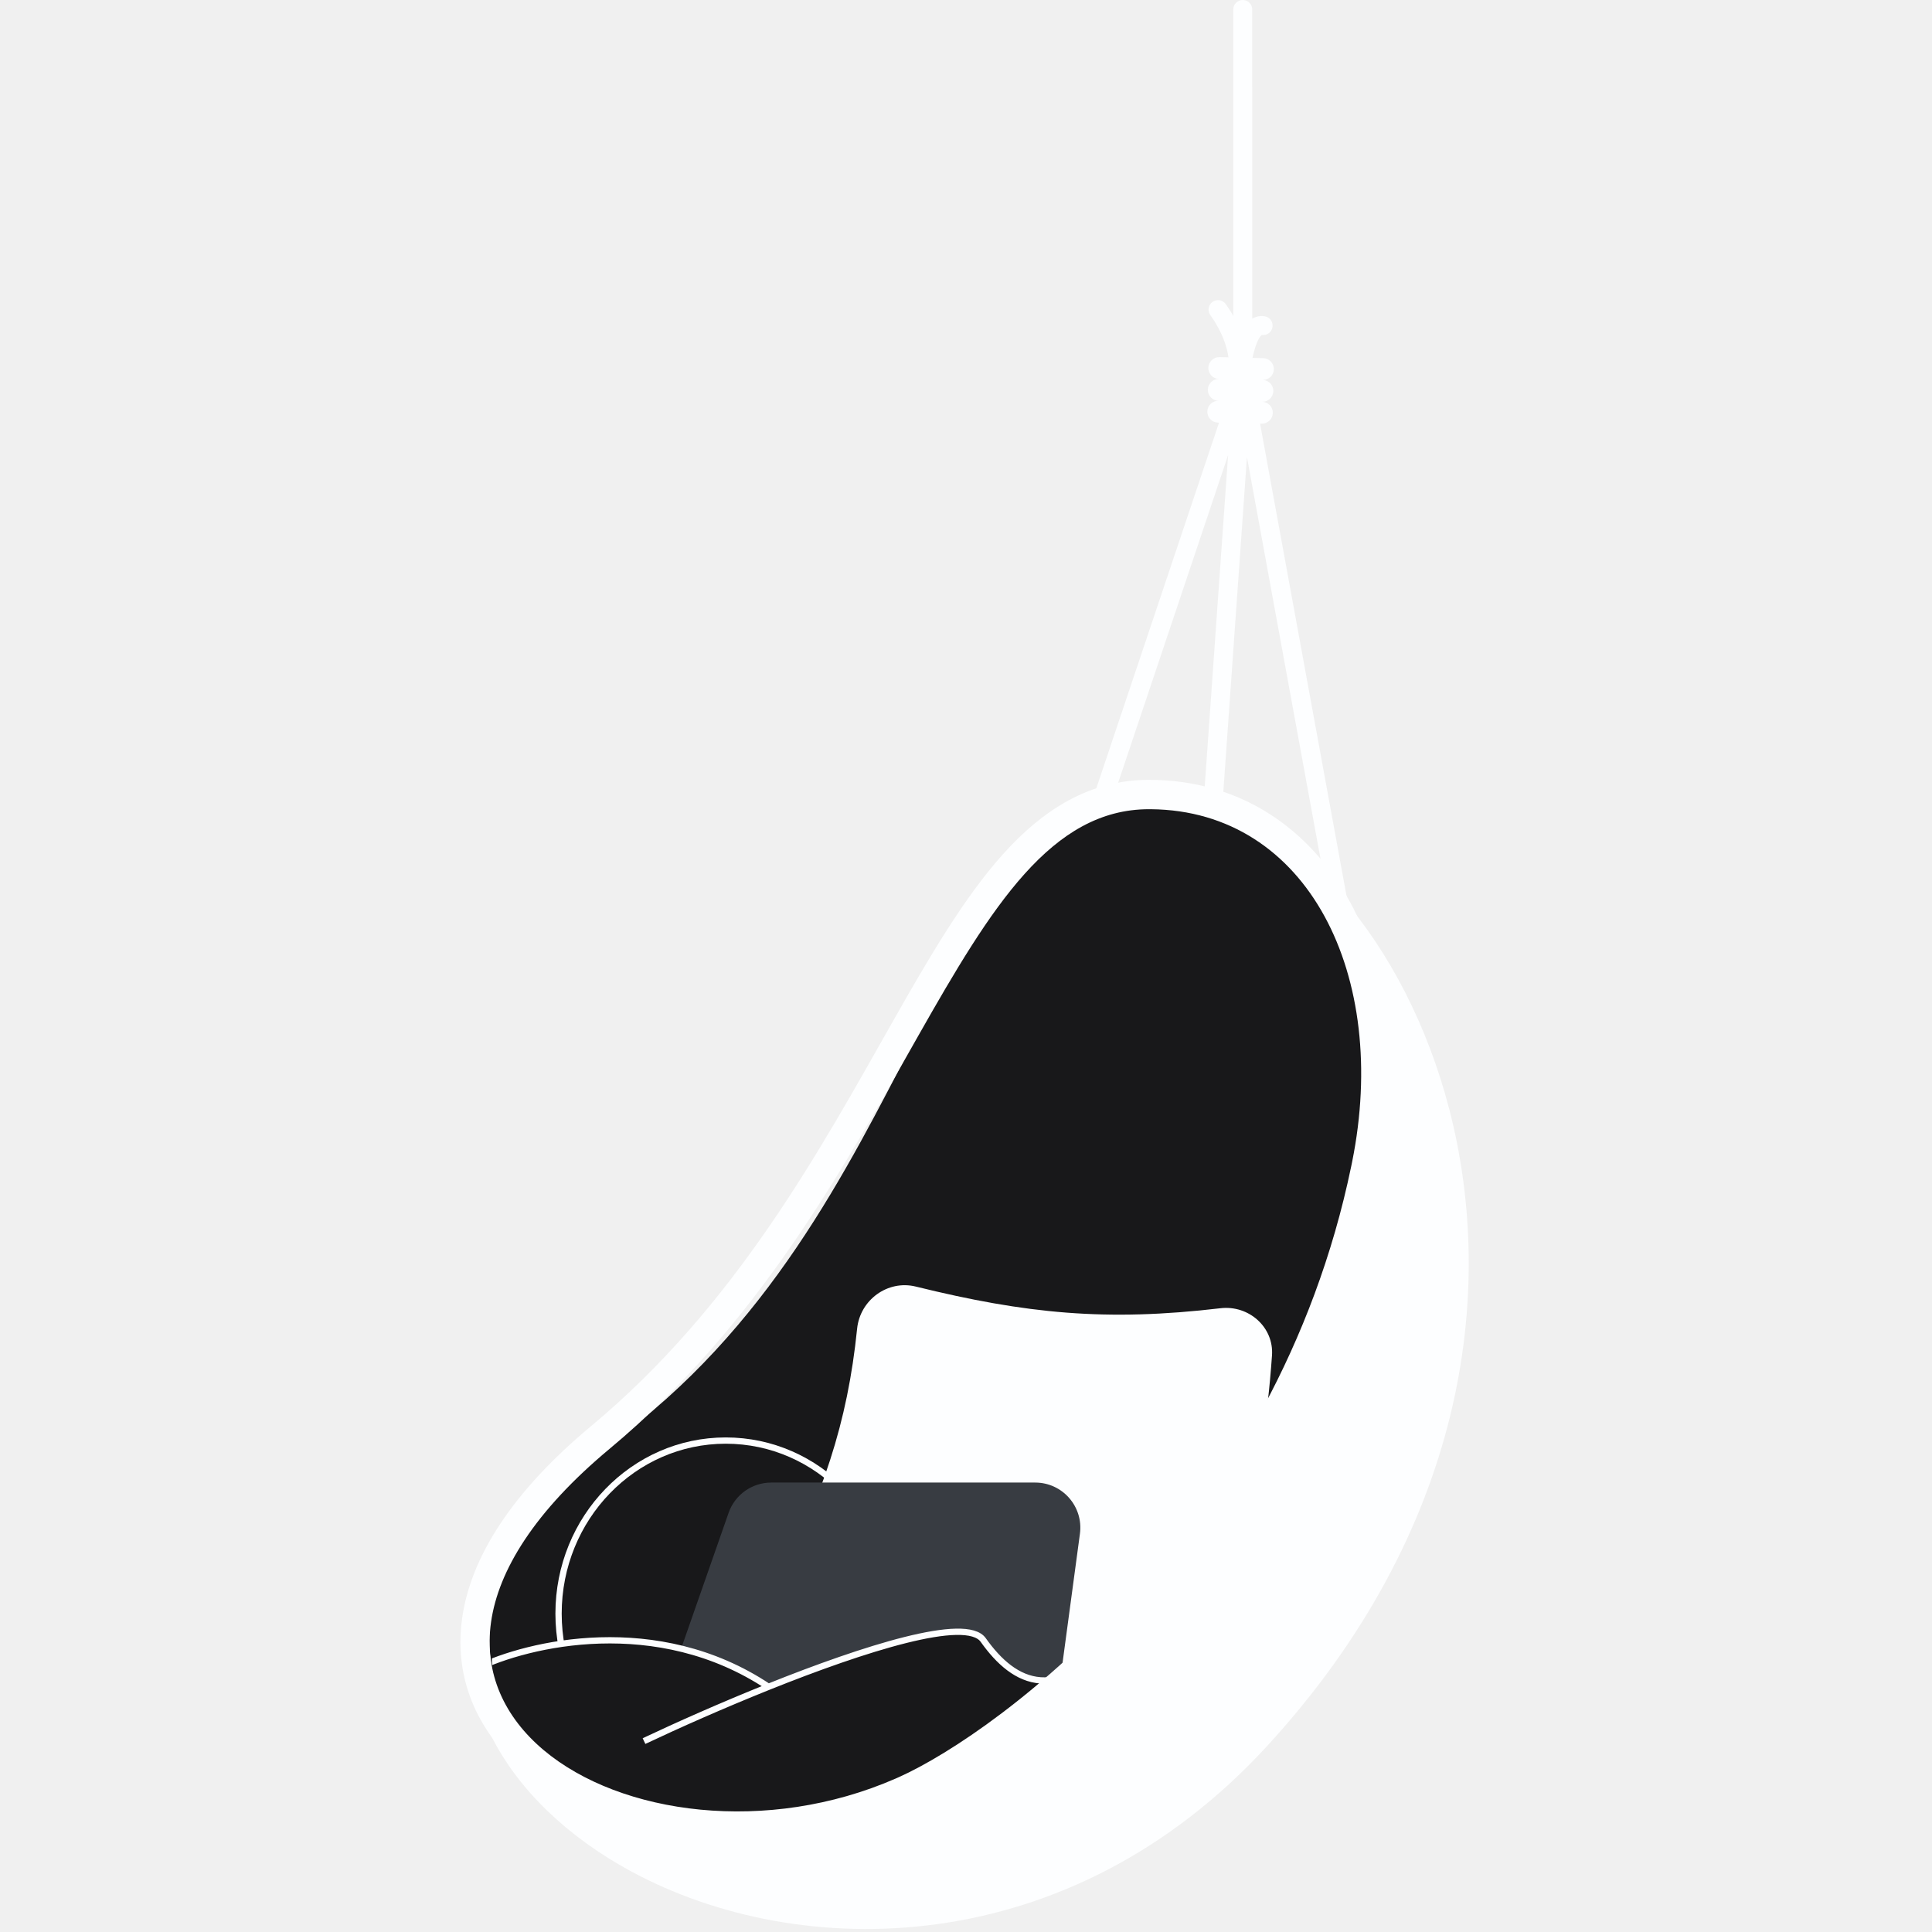
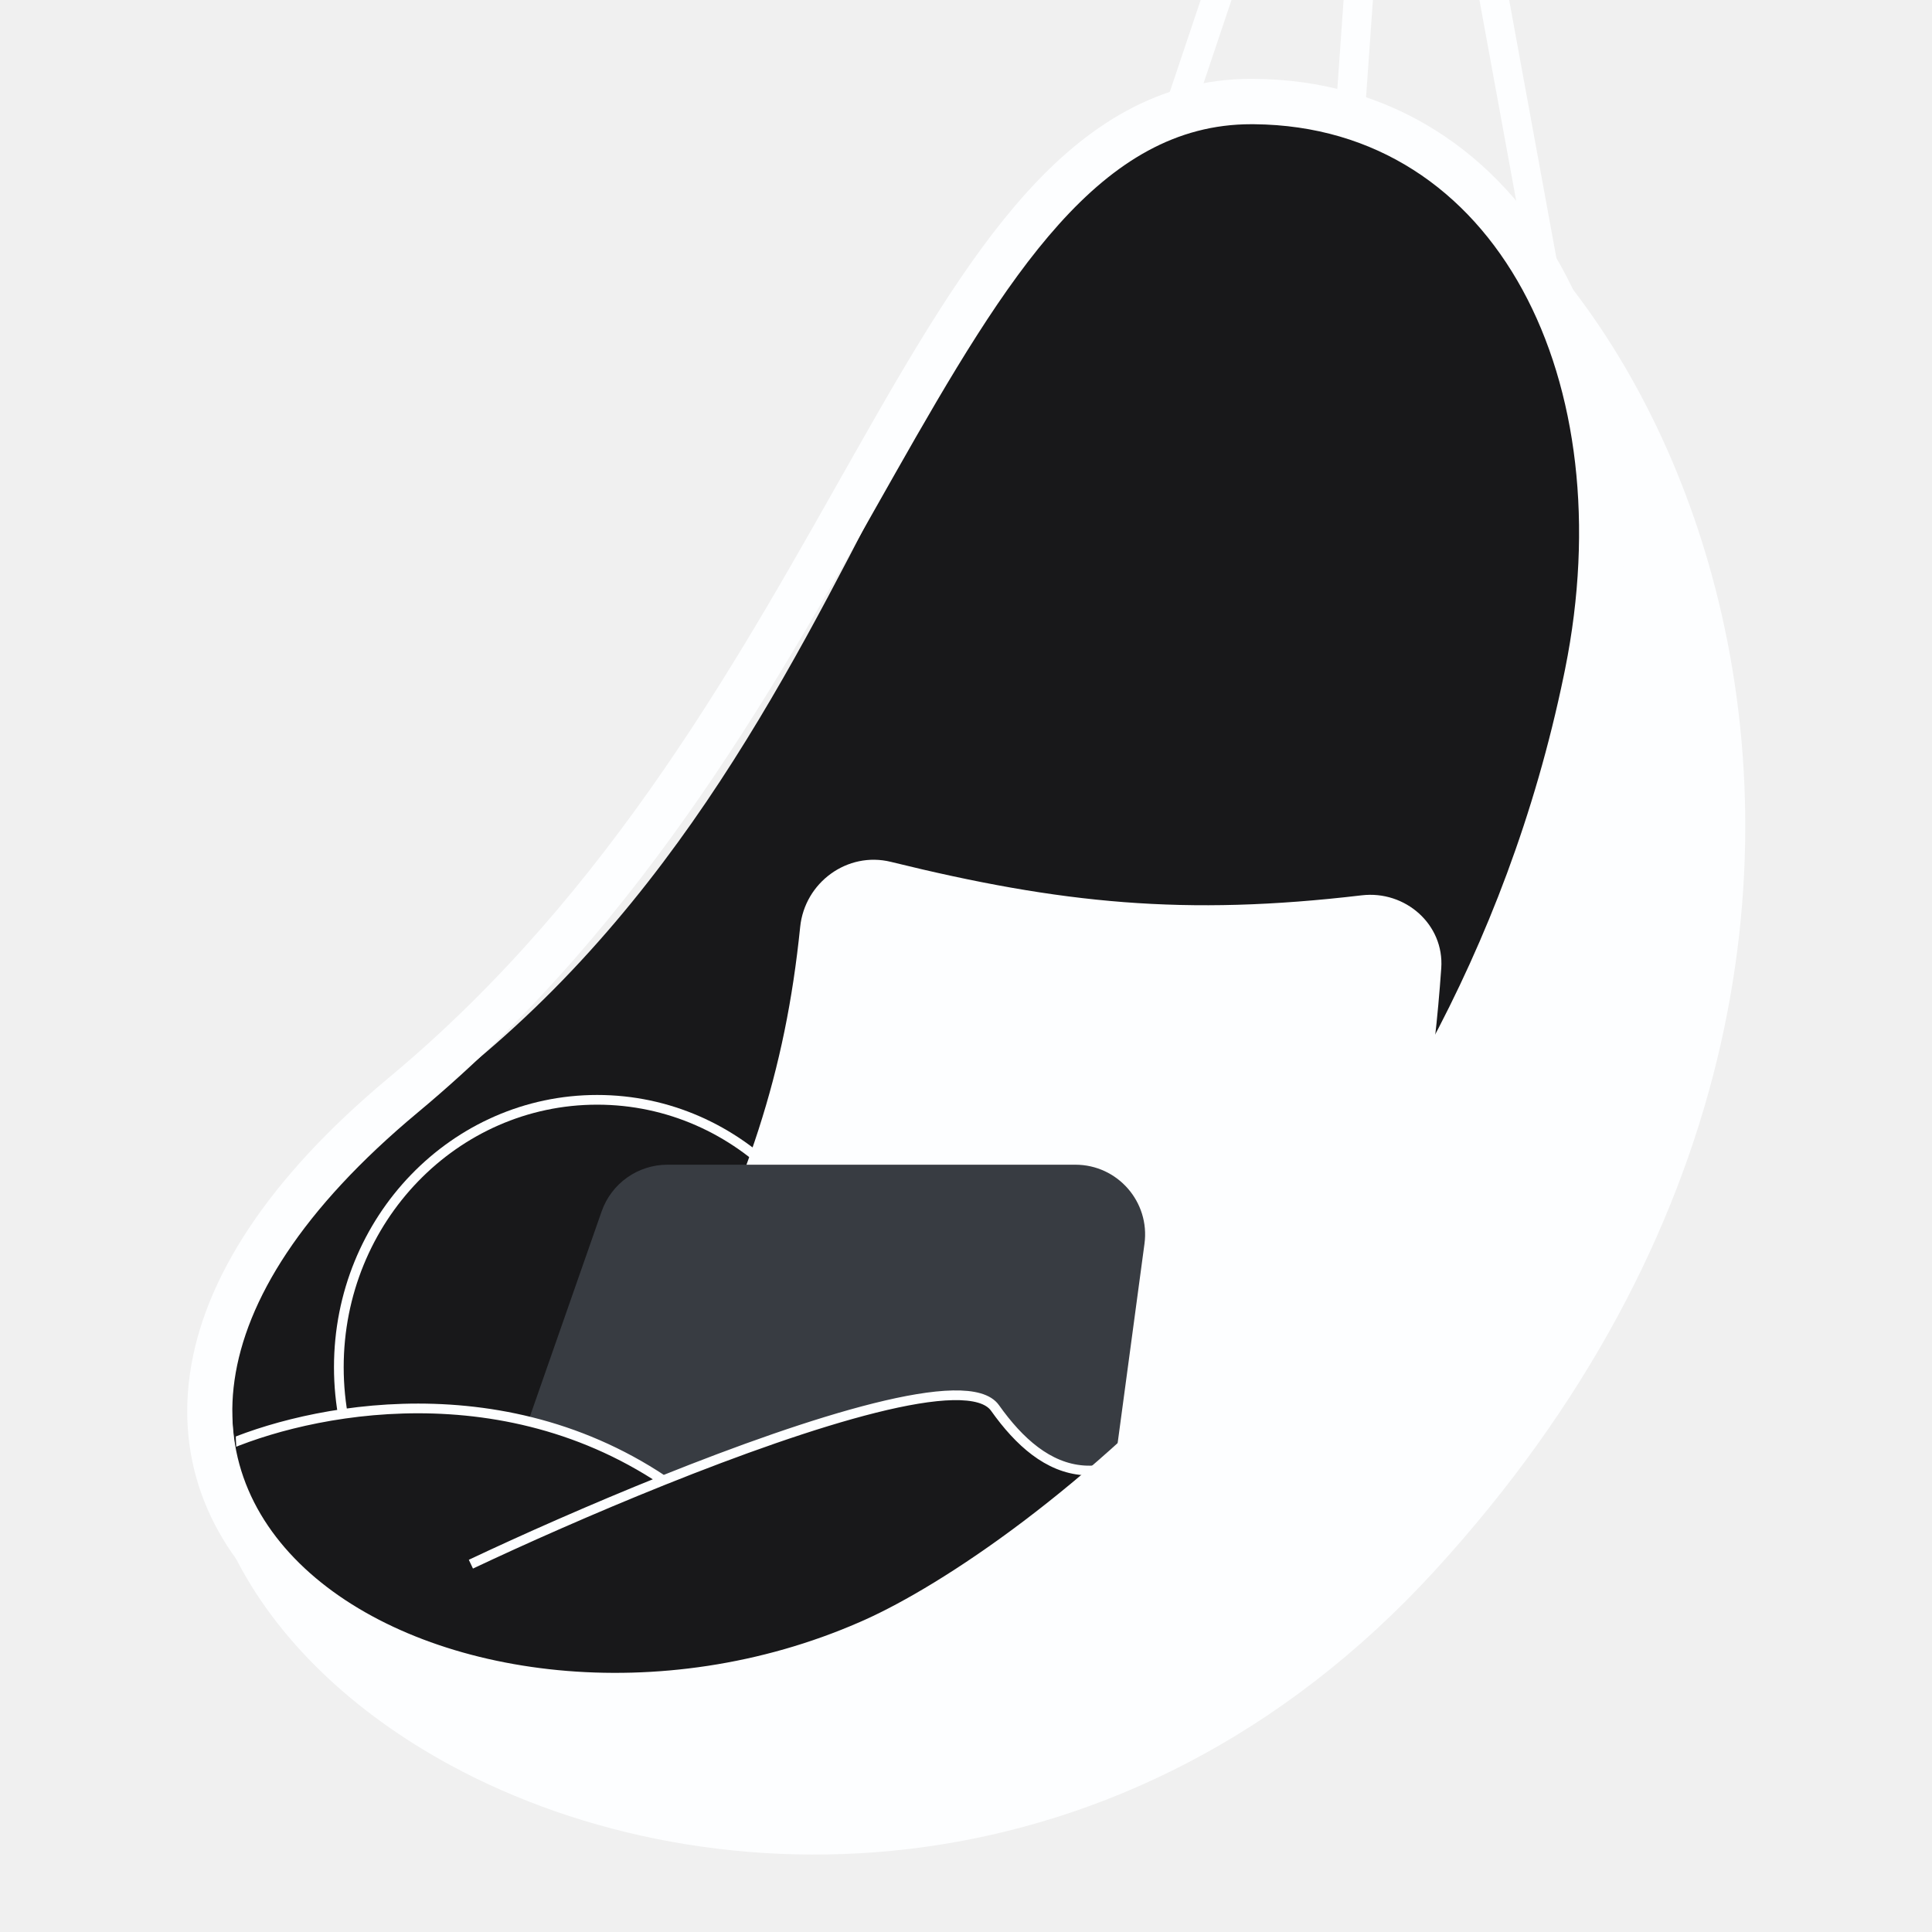
- <svg xmlns="http://www.w3.org/2000/svg" xmlns:xlink="http://www.w3.org/1999/xlink" width="615" height="615" viewBox="-146.5 0 615 615" fill="none">
+ <svg xmlns="http://www.w3.org/2000/svg" xmlns:xlink="http://www.w3.org/1999/xlink" width="398" height="398" viewBox="-38.5 232 398 398" fill="none">
  <path d="M249.097 0C250.76 0 252.109 1.349 252.109 3.013L252.113 101.44C253.193 100.792 254.493 100.439 256.029 100.665C257.675 100.907 258.813 102.438 258.571 104.084C258.331 105.72 256.817 106.854 255.183 106.63C255.173 106.636 255.159 106.643 255.144 106.653C254.986 106.761 254.672 107.06 254.275 107.738C253.49 109.08 252.777 111.212 252.19 113.927L255.602 114.007C257.52 114.052 259.04 115.644 258.995 117.562C258.95 119.476 257.368 120.991 255.456 120.956C257.367 121.01 258.878 122.599 258.833 124.513C258.788 126.432 257.195 127.951 255.276 127.906C257.196 127.951 258.715 129.544 258.67 131.463C258.625 133.382 257.033 134.901 255.114 134.856L254.609 134.844L286.593 309.569C286.892 311.206 285.808 312.775 284.172 313.074C282.536 313.374 280.967 312.29 280.667 310.654L250.431 145.473L241.449 272.784C241.332 274.443 239.892 275.694 238.232 275.577C236.573 275.46 235.323 274.02 235.439 272.36L244.434 144.87L206.078 259.164C205.549 260.741 203.841 261.59 202.264 261.062C200.687 260.532 199.837 258.824 200.366 257.247L241.545 134.538L241.215 134.531C239.296 134.486 237.777 132.895 237.821 130.976C237.866 129.056 239.458 127.537 241.377 127.582C239.458 127.537 237.939 125.945 237.983 124.025C238.028 122.106 239.62 120.587 241.539 120.632C239.62 120.587 238.101 118.995 238.146 117.076C238.19 115.157 239.782 113.637 241.701 113.682L244.535 113.747C244.125 110.587 242.704 105.802 238.773 100.299C237.806 98.945 238.12 97.064 239.474 96.097C240.827 95.13 242.709 95.443 243.676 96.797C244.585 98.07 245.385 99.324 246.089 100.551L246.084 3.013C246.084 1.349 247.433 5.28083e-05 249.097 0Z" fill="#FDFEFF" />
  <path d="M47.99 459.494C-77.372 550.331 131.237 684.37 253.993 550.329C376.749 416.289 293.13 256.504 220.625 256.504C148.12 256.504 148.135 386.928 47.99 459.494Z" fill="#18181A" />
  <mask id="mask0_2763_12" style="mask-type:alpha" maskUnits="userSpaceOnUse" x="10" y="264" width="277" height="317">
    <path d="M48.167 466.062C-47.997 545.776 58.552 606.042 140.161 569.642C172.371 555.276 260.89 489.93 284.062 375.227C295.97 316.282 269.728 264 219.411 264C157.309 264 143.381 387.136 48.167 466.062Z" fill="#FDFEFF" />
  </mask>
  <g mask="url(#mask0_2763_12)">
    <use xlink:href="#stroke0_2763_12" fill="#18181A" />
    <mask id="stroke1_2763_12" fill="white">
      <use xlink:href="#stroke0_2763_12" />
    </mask>
    <path d="M138.747 513.644C138.747 544.615 114.471 569.721 84.524 569.721C54.577 569.721 30.301 544.615 30.301 513.644C30.301 482.674 54.577 457.567 84.524 457.567C114.471 457.567 138.747 482.674 138.747 513.644Z" stroke-width="4" stroke="#FDFEFF" mask="url(#stroke1_2763_12)" />
    <path d="M126.339 422.951C127.276 413.782 136.074 407.342 145.024 409.546C180.078 418.18 205.625 420.736 242.009 416.44C250.987 415.38 259.038 422.441 258.405 431.46C255.508 472.711 247.12 500.676 223.14 542.6C220.369 547.446 214.937 550.174 209.385 549.589C147.525 543.067 132.154 537.018 107.938 528.999C99.284 526.134 95.149 516.141 99.269 508.009C115.535 475.897 123.26 453.095 126.339 422.951Z" fill="#FDFEFF" />
    <path d="M85.437 481.559C87.453 475.794 92.892 471.934 98.999 471.934H183.029C191.725 471.934 198.427 479.599 197.267 488.218L186.972 564.701C185.986 572.022 179.61 577.402 172.228 577.142L72.969 573.651C63.293 573.311 56.717 563.691 59.913 554.551L85.437 481.559Z" fill="#383C42" />
    <path d="M210.777 519.267C190.296 543.114 176.493 536.168 166.476 522.045C161.068 514.422 128.667 524.71 98.131 536.951C62.69 513.314 21.476 523.185 5.299 531.075C4.408 554.922 27.472 602.431 126.849 601.69C251.071 600.764 275.218 524.493 254.069 515C232.92 505.507 231.258 495.42 210.777 519.267Z" fill="#18181A" />
    <path d="M58.505 554.227C69.125 549.207 83.411 542.852 98.131 536.951M98.131 536.951C128.667 524.71 161.068 514.422 166.476 522.045C176.493 536.168 190.296 543.114 210.777 519.267C231.258 495.42 232.92 505.507 254.069 515C275.218 524.493 251.071 600.764 126.849 601.69C27.472 602.431 4.408 554.922 5.299 531.075C21.476 523.185 62.69 513.314 98.131 536.951Z" stroke-width="2" stroke-linejoin="round" stroke="#FDFEFF" />
  </g>
  <path d="M280.576 285.542C295.641 302.995 307.944 326.365 314.879 353.256C329.963 411.744 319.729 487.145 257.057 555.579C193.783 624.669 108.097 624.824 54.259 595.623C34.36 584.83 18.389 569.777 9.739 552.32C12.751 556.403 16.341 560.133 20.385 563.47C48.417 586.603 99.344 592.381 142.723 573.033C160.194 565.241 191.405 544.459 221.193 511.167C251.096 477.747 279.953 431.287 291.933 371.988C298.227 340.832 294.606 310.687 281.957 287.932C281.509 287.125 281.047 286.329 280.576 285.542Z" fill="#FDFEFF" />
  <path d="M219.307 248.242C248.227 248.274 270.308 263.644 283.118 286.909C295.761 309.87 299.353 340.274 293.015 371.685C280.952 431.47 252.001 478.29 222.017 511.959C192.148 545.499 160.867 566.421 143.362 574.26C99.898 593.722 48.904 587.84 20.856 564.48C6.441 552.475 -2.211 535.442 0.596 515.224C3.328 495.544 16.669 474.776 41.661 453.961C87.848 415.496 114.447 366.177 137.843 324.909C149.362 304.592 160.413 285.677 172.763 271.922C185.32 257.938 200.175 248.22 219.307 248.242ZM219.297 257.589C157.104 257.52 143.017 381.678 47.577 461.164C-48.44 541.13 56.991 601.859 138.631 566.144L139.591 565.719C171.738 551.324 259.892 485.982 283.642 371.177L283.918 369.825C295.862 310.628 269.891 258.056 219.886 257.592L219.297 257.589Z" fill="#FDFEFF" />
  <defs>
    <path id="stroke0_2763_12" d="M138.747 513.644C138.747 544.615 114.471 569.721 84.524 569.721C54.577 569.721 30.301 544.615 30.301 513.644C30.301 482.674 54.577 457.567 84.524 457.567C114.471 457.567 138.747 482.674 138.747 513.644Z" />
  </defs>
</svg>
